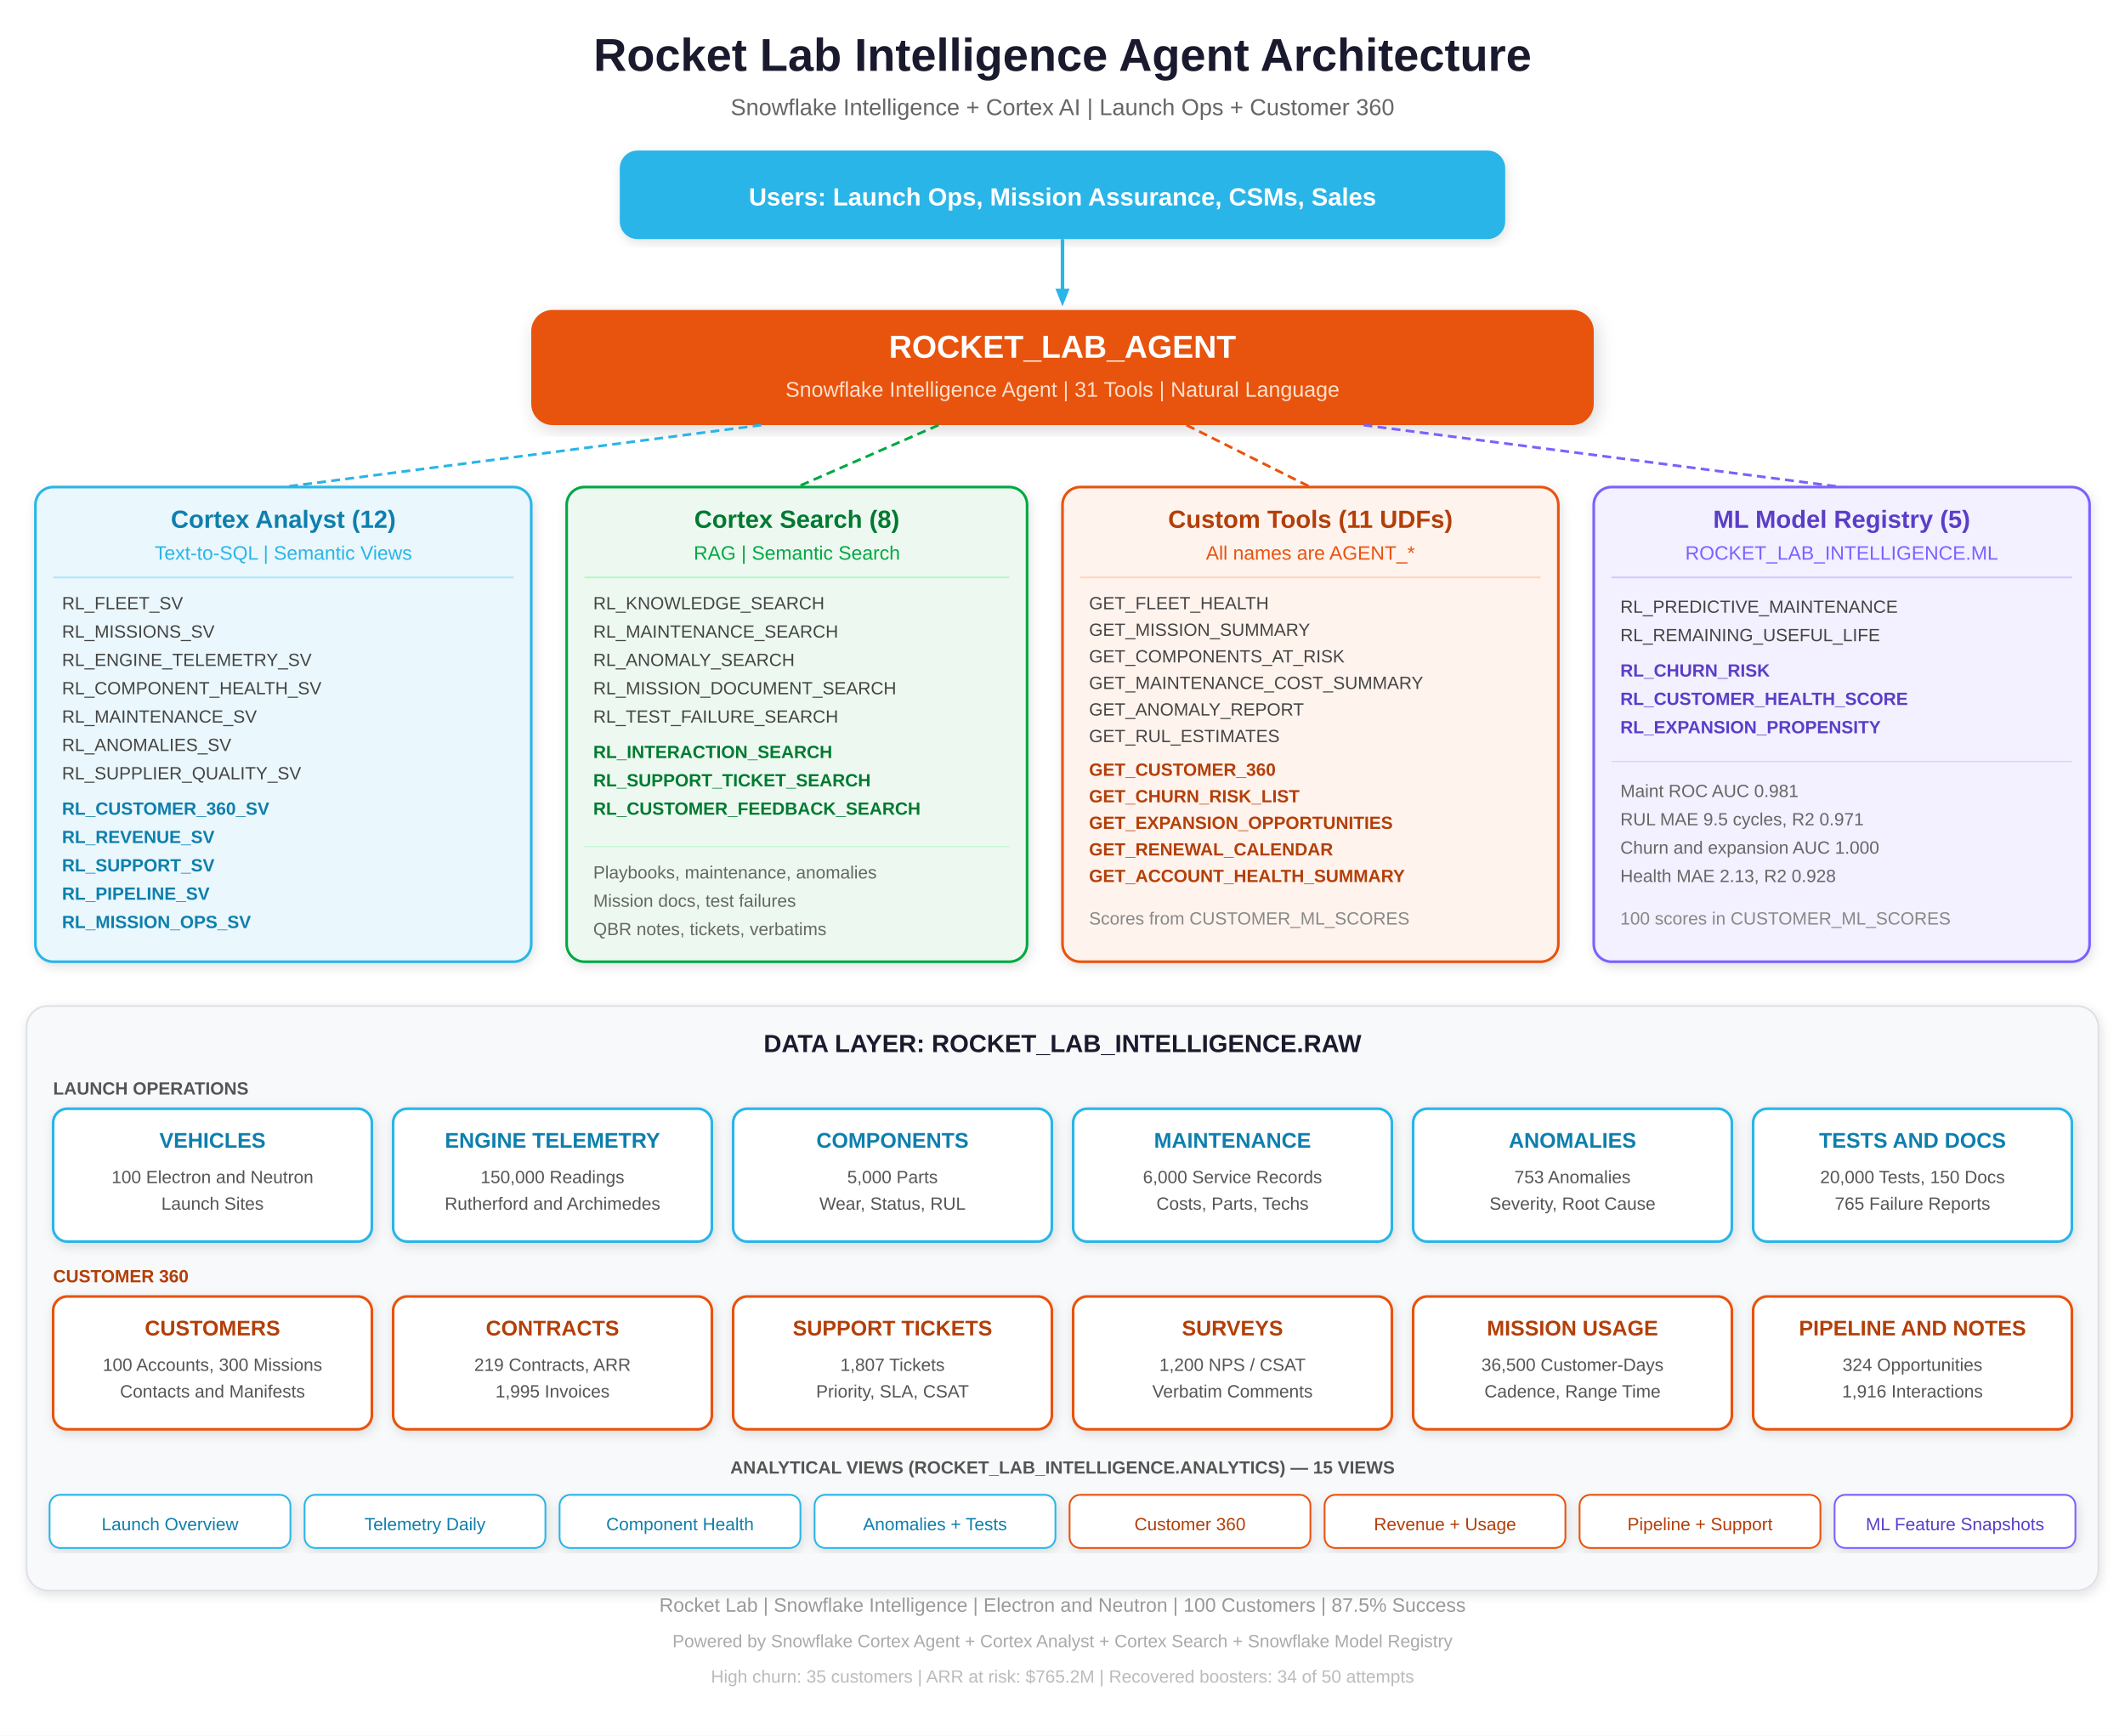
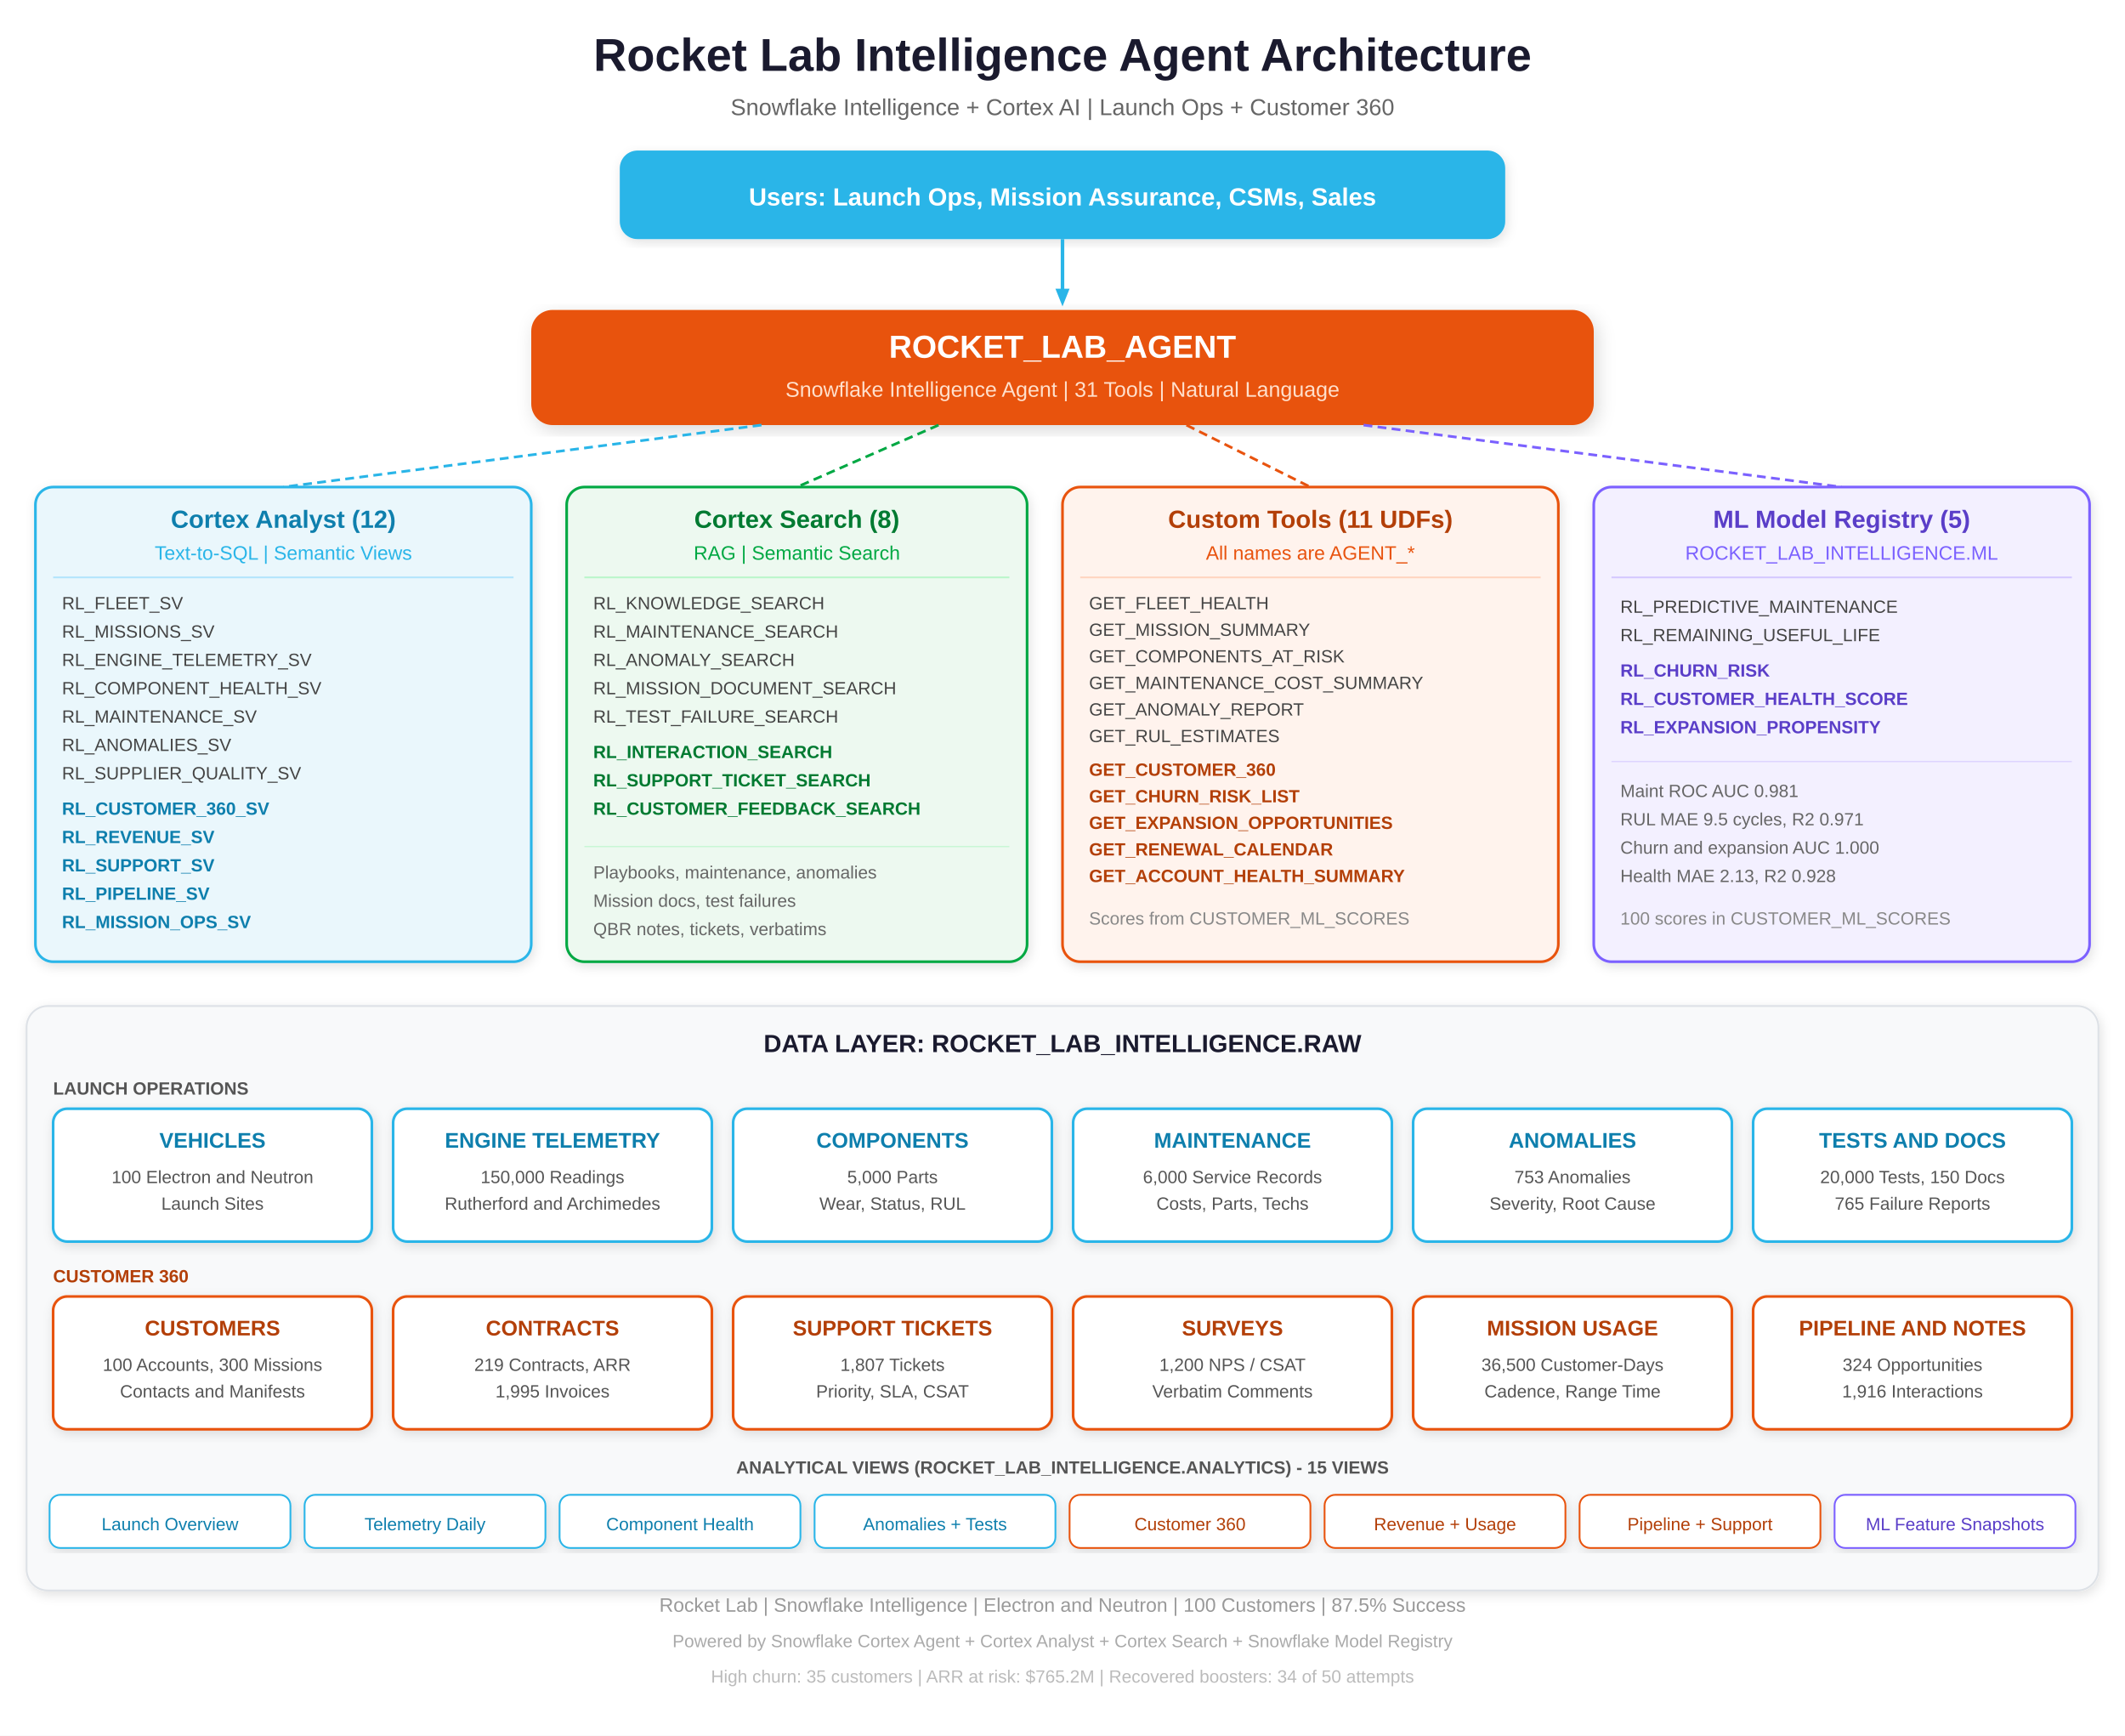
<svg xmlns="http://www.w3.org/2000/svg" viewBox="0 0 1200 980" font-family="Segoe UI, Arial, sans-serif">
  <defs>
    <filter id="sh">
      <feDropShadow dx="1" dy="2" stdDeviation="3" flood-color="#000" flood-opacity="0.12" />
    </filter>
    <filter id="shLg">
      <feDropShadow dx="2" dy="3" stdDeviation="5" flood-color="#000" flood-opacity="0.15" />
    </filter>
  </defs>
  <rect width="1200" height="980" fill="#ffffff" />
  <text x="600" y="40" text-anchor="middle" fill="#1a1a2e" font-size="26" font-weight="bold">Rocket Lab Intelligence Agent Architecture</text>
  <text x="600" y="65" text-anchor="middle" fill="#666" font-size="13">Snowflake Intelligence + Cortex AI | Launch Ops + Customer 360</text>
  <rect x="350" y="85" width="500" height="50" rx="10" fill="#29b5e8" filter="url(#sh)" />
  <text x="600" y="116" text-anchor="middle" fill="#fff" font-size="14" font-weight="bold">Users: Launch Ops, Mission Assurance, CSMs, Sales</text>
  <line x1="600" y1="135" x2="600" y2="165" stroke="#29b5e8" stroke-width="2" />
  <polygon points="596,163 604,163 600,173" fill="#29b5e8" />
  <rect x="300" y="175" width="600" height="65" rx="12" fill="#e8530e" filter="url(#shLg)" />
  <text x="600" y="202" text-anchor="middle" fill="#fff" font-size="18" font-weight="bold">ROCKET_LAB_AGENT</text>
  <text x="600" y="224" text-anchor="middle" fill="#ffe0cc" font-size="12">Snowflake Intelligence Agent | 31 Tools | Natural Language</text>
  <line x1="430" y1="240" x2="160" y2="275" stroke="#29b5e8" stroke-width="1.5" stroke-dasharray="5,3" />
  <line x1="530" y1="240" x2="450" y2="275" stroke="#00a843" stroke-width="1.5" stroke-dasharray="5,3" />
  <line x1="670" y1="240" x2="740" y2="275" stroke="#e8530e" stroke-width="1.5" stroke-dasharray="5,3" />
  <line x1="770" y1="240" x2="1040" y2="275" stroke="#7b61ff" stroke-width="1.5" stroke-dasharray="5,3" />
  <rect x="20" y="275" width="280" height="268" rx="10" fill="#eaf7fc" stroke="#29b5e8" stroke-width="1.5" filter="url(#sh)" />
  <text x="160" y="298" text-anchor="middle" fill="#0e7fad" font-size="14" font-weight="bold">Cortex Analyst (12)</text>
  <text x="160" y="316" text-anchor="middle" fill="#29b5e8" font-size="11">Text-to-SQL | Semantic Views</text>
  <line x1="30" y1="326" x2="290" y2="326" stroke="#b3e5fc" stroke-width="1" />
  <text x="35" y="344" fill="#444" font-size="10">RL_FLEET_SV</text>
  <text x="35" y="360" fill="#444" font-size="10">RL_MISSIONS_SV</text>
  <text x="35" y="376" fill="#444" font-size="10">RL_ENGINE_TELEMETRY_SV</text>
  <text x="35" y="392" fill="#444" font-size="10">RL_COMPONENT_HEALTH_SV</text>
  <text x="35" y="408" fill="#444" font-size="10">RL_MAINTENANCE_SV</text>
  <text x="35" y="424" fill="#444" font-size="10">RL_ANOMALIES_SV</text>
  <text x="35" y="440" fill="#444" font-size="10">RL_SUPPLIER_QUALITY_SV</text>
  <text x="35" y="460" fill="#0e7fad" font-size="10" font-weight="bold">RL_CUSTOMER_360_SV</text>
  <text x="35" y="476" fill="#0e7fad" font-size="10" font-weight="bold">RL_REVENUE_SV</text>
  <text x="35" y="492" fill="#0e7fad" font-size="10" font-weight="bold">RL_SUPPORT_SV</text>
  <text x="35" y="508" fill="#0e7fad" font-size="10" font-weight="bold">RL_PIPELINE_SV</text>
  <text x="35" y="524" fill="#0e7fad" font-size="10" font-weight="bold">RL_MISSION_OPS_SV</text>
  <rect x="320" y="275" width="260" height="268" rx="10" fill="#edf9f0" stroke="#00a843" stroke-width="1.5" filter="url(#sh)" />
  <text x="450" y="298" text-anchor="middle" fill="#007a31" font-size="14" font-weight="bold">Cortex Search (8)</text>
  <text x="450" y="316" text-anchor="middle" fill="#00a843" font-size="11">RAG | Semantic Search</text>
  <line x1="330" y1="326" x2="570" y2="326" stroke="#b9f6ca" stroke-width="1" />
  <text x="335" y="344" fill="#444" font-size="10">RL_KNOWLEDGE_SEARCH</text>
  <text x="335" y="360" fill="#444" font-size="10">RL_MAINTENANCE_SEARCH</text>
  <text x="335" y="376" fill="#444" font-size="10">RL_ANOMALY_SEARCH</text>
  <text x="335" y="392" fill="#444" font-size="10">RL_MISSION_DOCUMENT_SEARCH</text>
  <text x="335" y="408" fill="#444" font-size="10">RL_TEST_FAILURE_SEARCH</text>
  <text x="335" y="428" fill="#007a31" font-size="10" font-weight="bold">RL_INTERACTION_SEARCH</text>
  <text x="335" y="444" fill="#007a31" font-size="10" font-weight="bold">RL_SUPPORT_TICKET_SEARCH</text>
  <text x="335" y="460" fill="#007a31" font-size="10" font-weight="bold">RL_CUSTOMER_FEEDBACK_SEARCH</text>
  <line x1="330" y1="478" x2="570" y2="478" stroke="#b9f6ca" stroke-width="0.5" />
  <text x="335" y="496" fill="#666" font-size="10">Playbooks, maintenance, anomalies</text>
  <text x="335" y="512" fill="#666" font-size="10">Mission docs, test failures</text>
  <text x="335" y="528" fill="#666" font-size="10">QBR notes, tickets, verbatims</text>
  <rect x="600" y="275" width="280" height="268" rx="10" fill="#fff3ed" stroke="#e8530e" stroke-width="1.5" filter="url(#sh)" />
  <text x="740" y="298" text-anchor="middle" fill="#b33f08" font-size="14" font-weight="bold">Custom Tools (11 UDFs)</text>
  <text x="740" y="316" text-anchor="middle" fill="#e8530e" font-size="11">All names are AGENT_*</text>
  <line x1="610" y1="326" x2="870" y2="326" stroke="#ffd4bf" stroke-width="1" />
  <text x="615" y="344" fill="#444" font-size="10">GET_FLEET_HEALTH</text>
  <text x="615" y="359" fill="#444" font-size="10">GET_MISSION_SUMMARY</text>
  <text x="615" y="374" fill="#444" font-size="10">GET_COMPONENTS_AT_RISK</text>
  <text x="615" y="389" fill="#444" font-size="10">GET_MAINTENANCE_COST_SUMMARY</text>
  <text x="615" y="404" fill="#444" font-size="10">GET_ANOMALY_REPORT</text>
  <text x="615" y="419" fill="#444" font-size="10">GET_RUL_ESTIMATES</text>
  <text x="615" y="438" fill="#b33f08" font-size="10" font-weight="bold">GET_CUSTOMER_360</text>
  <text x="615" y="453" fill="#b33f08" font-size="10" font-weight="bold">GET_CHURN_RISK_LIST</text>
  <text x="615" y="468" fill="#b33f08" font-size="10" font-weight="bold">GET_EXPANSION_OPPORTUNITIES</text>
  <text x="615" y="483" fill="#b33f08" font-size="10" font-weight="bold">GET_RENEWAL_CALENDAR</text>
  <text x="615" y="498" fill="#b33f08" font-size="10" font-weight="bold">GET_ACCOUNT_HEALTH_SUMMARY</text>
  <text x="615" y="522" fill="#888" font-size="10">Scores from CUSTOMER_ML_SCORES</text>
  <rect x="900" y="275" width="280" height="268" rx="10" fill="#f3f0ff" stroke="#7b61ff" stroke-width="1.5" filter="url(#sh)" />
  <text x="1040" y="298" text-anchor="middle" fill="#5a3ec8" font-size="14" font-weight="bold">ML Model Registry (5)</text>
  <text x="1040" y="316" text-anchor="middle" fill="#7b61ff" font-size="11">ROCKET_LAB_INTELLIGENCE.ML</text>
  <line x1="910" y1="326" x2="1170" y2="326" stroke="#d4c8ff" stroke-width="1" />
  <text x="915" y="346" fill="#444" font-size="10">RL_PREDICTIVE_MAINTENANCE</text>
  <text x="915" y="362" fill="#444" font-size="10">RL_REMAINING_USEFUL_LIFE</text>
  <text x="915" y="382" fill="#5a3ec8" font-size="10" font-weight="bold">RL_CHURN_RISK</text>
  <text x="915" y="398" fill="#5a3ec8" font-size="10" font-weight="bold">RL_CUSTOMER_HEALTH_SCORE</text>
  <text x="915" y="414" fill="#5a3ec8" font-size="10" font-weight="bold">RL_EXPANSION_PROPENSITY</text>
  <line x1="910" y1="430" x2="1170" y2="430" stroke="#d4c8ff" stroke-width="0.5" />
  <text x="915" y="450" fill="#666" font-size="10">Maint ROC AUC 0.981</text>
  <text x="915" y="466" fill="#666" font-size="10">RUL MAE 9.5 cycles, R2 0.971</text>
  <text x="915" y="482" fill="#666" font-size="10">Churn and expansion AUC 1.000</text>
  <text x="915" y="498" fill="#666" font-size="10">Health MAE 2.13, R2 0.928</text>
  <text x="915" y="522" fill="#888" font-size="10">100 scores in CUSTOMER_ML_SCORES</text>
  <rect x="15" y="568" width="1170" height="330" rx="12" fill="#f8f9fa" stroke="#dde1e6" stroke-width="1" filter="url(#sh)" />
  <text x="600" y="594" text-anchor="middle" fill="#1a1a2e" font-size="14" font-weight="bold">DATA LAYER: ROCKET_LAB_INTELLIGENCE.RAW</text>
  <text x="30" y="618" fill="#555" font-size="10" font-weight="bold">LAUNCH OPERATIONS</text>
  <rect x="30" y="626" width="180" height="75" rx="8" fill="#fff" stroke="#29b5e8" stroke-width="1.5" filter="url(#sh)" />
  <text x="120" y="648" text-anchor="middle" fill="#0e7fad" font-size="12" font-weight="bold">VEHICLES</text>
  <text x="120" y="668" text-anchor="middle" fill="#555" font-size="10">100 Electron and Neutron</text>
  <text x="120" y="683" text-anchor="middle" fill="#555" font-size="10">Launch Sites</text>
  <rect x="222" y="626" width="180" height="75" rx="8" fill="#fff" stroke="#29b5e8" stroke-width="1.5" filter="url(#sh)" />
  <text x="312" y="648" text-anchor="middle" fill="#0e7fad" font-size="12" font-weight="bold">ENGINE TELEMETRY</text>
  <text x="312" y="668" text-anchor="middle" fill="#555" font-size="10">150,000 Readings</text>
  <text x="312" y="683" text-anchor="middle" fill="#555" font-size="10">Rutherford and Archimedes</text>
  <rect x="414" y="626" width="180" height="75" rx="8" fill="#fff" stroke="#29b5e8" stroke-width="1.5" filter="url(#sh)" />
  <text x="504" y="648" text-anchor="middle" fill="#0e7fad" font-size="12" font-weight="bold">COMPONENTS</text>
  <text x="504" y="668" text-anchor="middle" fill="#555" font-size="10">5,000 Parts</text>
  <text x="504" y="683" text-anchor="middle" fill="#555" font-size="10">Wear, Status, RUL</text>
  <rect x="606" y="626" width="180" height="75" rx="8" fill="#fff" stroke="#29b5e8" stroke-width="1.5" filter="url(#sh)" />
  <text x="696" y="648" text-anchor="middle" fill="#0e7fad" font-size="12" font-weight="bold">MAINTENANCE</text>
  <text x="696" y="668" text-anchor="middle" fill="#555" font-size="10">6,000 Service Records</text>
  <text x="696" y="683" text-anchor="middle" fill="#555" font-size="10">Costs, Parts, Techs</text>
  <rect x="798" y="626" width="180" height="75" rx="8" fill="#fff" stroke="#29b5e8" stroke-width="1.5" filter="url(#sh)" />
  <text x="888" y="648" text-anchor="middle" fill="#0e7fad" font-size="12" font-weight="bold">ANOMALIES</text>
  <text x="888" y="668" text-anchor="middle" fill="#555" font-size="10">753 Anomalies</text>
  <text x="888" y="683" text-anchor="middle" fill="#555" font-size="10">Severity, Root Cause</text>
  <rect x="990" y="626" width="180" height="75" rx="8" fill="#fff" stroke="#29b5e8" stroke-width="1.5" filter="url(#sh)" />
  <text x="1080" y="648" text-anchor="middle" fill="#0e7fad" font-size="12" font-weight="bold">TESTS AND DOCS</text>
  <text x="1080" y="668" text-anchor="middle" fill="#555" font-size="10">20,000 Tests, 150 Docs</text>
  <text x="1080" y="683" text-anchor="middle" fill="#555" font-size="10">765 Failure Reports</text>
  <text x="30" y="724" fill="#b33f08" font-size="10" font-weight="bold">CUSTOMER 360</text>
  <rect x="30" y="732" width="180" height="75" rx="8" fill="#fff" stroke="#e8530e" stroke-width="1.5" filter="url(#sh)" />
  <text x="120" y="754" text-anchor="middle" fill="#b33f08" font-size="12" font-weight="bold">CUSTOMERS</text>
  <text x="120" y="774" text-anchor="middle" fill="#555" font-size="10">100 Accounts, 300 Missions</text>
  <text x="120" y="789" text-anchor="middle" fill="#555" font-size="10">Contacts and Manifests</text>
  <rect x="222" y="732" width="180" height="75" rx="8" fill="#fff" stroke="#e8530e" stroke-width="1.5" filter="url(#sh)" />
  <text x="312" y="754" text-anchor="middle" fill="#b33f08" font-size="12" font-weight="bold">CONTRACTS</text>
  <text x="312" y="774" text-anchor="middle" fill="#555" font-size="10">219 Contracts, ARR</text>
  <text x="312" y="789" text-anchor="middle" fill="#555" font-size="10">1,995 Invoices</text>
  <rect x="414" y="732" width="180" height="75" rx="8" fill="#fff" stroke="#e8530e" stroke-width="1.5" filter="url(#sh)" />
  <text x="504" y="754" text-anchor="middle" fill="#b33f08" font-size="12" font-weight="bold">SUPPORT TICKETS</text>
  <text x="504" y="774" text-anchor="middle" fill="#555" font-size="10">1,807 Tickets</text>
  <text x="504" y="789" text-anchor="middle" fill="#555" font-size="10">Priority, SLA, CSAT</text>
  <rect x="606" y="732" width="180" height="75" rx="8" fill="#fff" stroke="#e8530e" stroke-width="1.5" filter="url(#sh)" />
  <text x="696" y="754" text-anchor="middle" fill="#b33f08" font-size="12" font-weight="bold">SURVEYS</text>
  <text x="696" y="774" text-anchor="middle" fill="#555" font-size="10">1,200 NPS / CSAT</text>
  <text x="696" y="789" text-anchor="middle" fill="#555" font-size="10">Verbatim Comments</text>
  <rect x="798" y="732" width="180" height="75" rx="8" fill="#fff" stroke="#e8530e" stroke-width="1.5" filter="url(#sh)" />
  <text x="888" y="754" text-anchor="middle" fill="#b33f08" font-size="12" font-weight="bold">MISSION USAGE</text>
  <text x="888" y="774" text-anchor="middle" fill="#555" font-size="10">36,500 Customer-Days</text>
  <text x="888" y="789" text-anchor="middle" fill="#555" font-size="10">Cadence, Range Time</text>
  <rect x="990" y="732" width="180" height="75" rx="8" fill="#fff" stroke="#e8530e" stroke-width="1.5" filter="url(#sh)" />
  <text x="1080" y="754" text-anchor="middle" fill="#b33f08" font-size="12" font-weight="bold">PIPELINE AND NOTES</text>
  <text x="1080" y="774" text-anchor="middle" fill="#555" font-size="10">324 Opportunities</text>
  <text x="1080" y="789" text-anchor="middle" fill="#555" font-size="10">1,916 Interactions</text>
-   <text x="600" y="832" text-anchor="middle" fill="#555" font-size="10" font-weight="bold">ANALYTICAL VIEWS (ROCKET_LAB_INTELLIGENCE.ANALYTICS) — 15 VIEWS</text>
+   <text x="600" y="832" text-anchor="middle" fill="#555" font-size="10" font-weight="bold">ANALYTICAL VIEWS (ROCKET_LAB_INTELLIGENCE.ANALYTICS) - 15 VIEWS</text>
  <rect x="28" y="844" width="136" height="30" rx="6" fill="#fff" stroke="#29b5e8" stroke-width="1" filter="url(#sh)" />
  <text x="96" y="864" text-anchor="middle" fill="#0e7fad" font-size="10">Launch Overview</text>
  <rect x="172" y="844" width="136" height="30" rx="6" fill="#fff" stroke="#29b5e8" stroke-width="1" filter="url(#sh)" />
  <text x="240" y="864" text-anchor="middle" fill="#0e7fad" font-size="10">Telemetry Daily</text>
  <rect x="316" y="844" width="136" height="30" rx="6" fill="#fff" stroke="#29b5e8" stroke-width="1" filter="url(#sh)" />
  <text x="384" y="864" text-anchor="middle" fill="#0e7fad" font-size="10">Component Health</text>
  <rect x="460" y="844" width="136" height="30" rx="6" fill="#fff" stroke="#29b5e8" stroke-width="1" filter="url(#sh)" />
  <text x="528" y="864" text-anchor="middle" fill="#0e7fad" font-size="10">Anomalies + Tests</text>
  <rect x="604" y="844" width="136" height="30" rx="6" fill="#fff" stroke="#e8530e" stroke-width="1" filter="url(#sh)" />
  <text x="672" y="864" text-anchor="middle" fill="#b33f08" font-size="10">Customer 360</text>
  <rect x="748" y="844" width="136" height="30" rx="6" fill="#fff" stroke="#e8530e" stroke-width="1" filter="url(#sh)" />
  <text x="816" y="864" text-anchor="middle" fill="#b33f08" font-size="10">Revenue + Usage</text>
  <rect x="892" y="844" width="136" height="30" rx="6" fill="#fff" stroke="#e8530e" stroke-width="1" filter="url(#sh)" />
  <text x="960" y="864" text-anchor="middle" fill="#b33f08" font-size="10">Pipeline + Support</text>
  <rect x="1036" y="844" width="136" height="30" rx="6" fill="#fff" stroke="#7b61ff" stroke-width="1" filter="url(#sh)" />
  <text x="1104" y="864" text-anchor="middle" fill="#5a3ec8" font-size="10">ML Feature Snapshots</text>
  <text x="600" y="910" text-anchor="middle" fill="#999" font-size="11">Rocket Lab | Snowflake Intelligence | Electron and Neutron | 100 Customers | 87.5% Success</text>
  <text x="600" y="930" text-anchor="middle" fill="#aaa" font-size="10">Powered by Snowflake Cortex Agent + Cortex Analyst + Cortex Search + Snowflake Model Registry</text>
  <text x="600" y="950" text-anchor="middle" fill="#bbb" font-size="10">High churn: 35 customers | ARR at risk: $765.2M | Recovered boosters: 34 of 50 attempts</text>
</svg>
